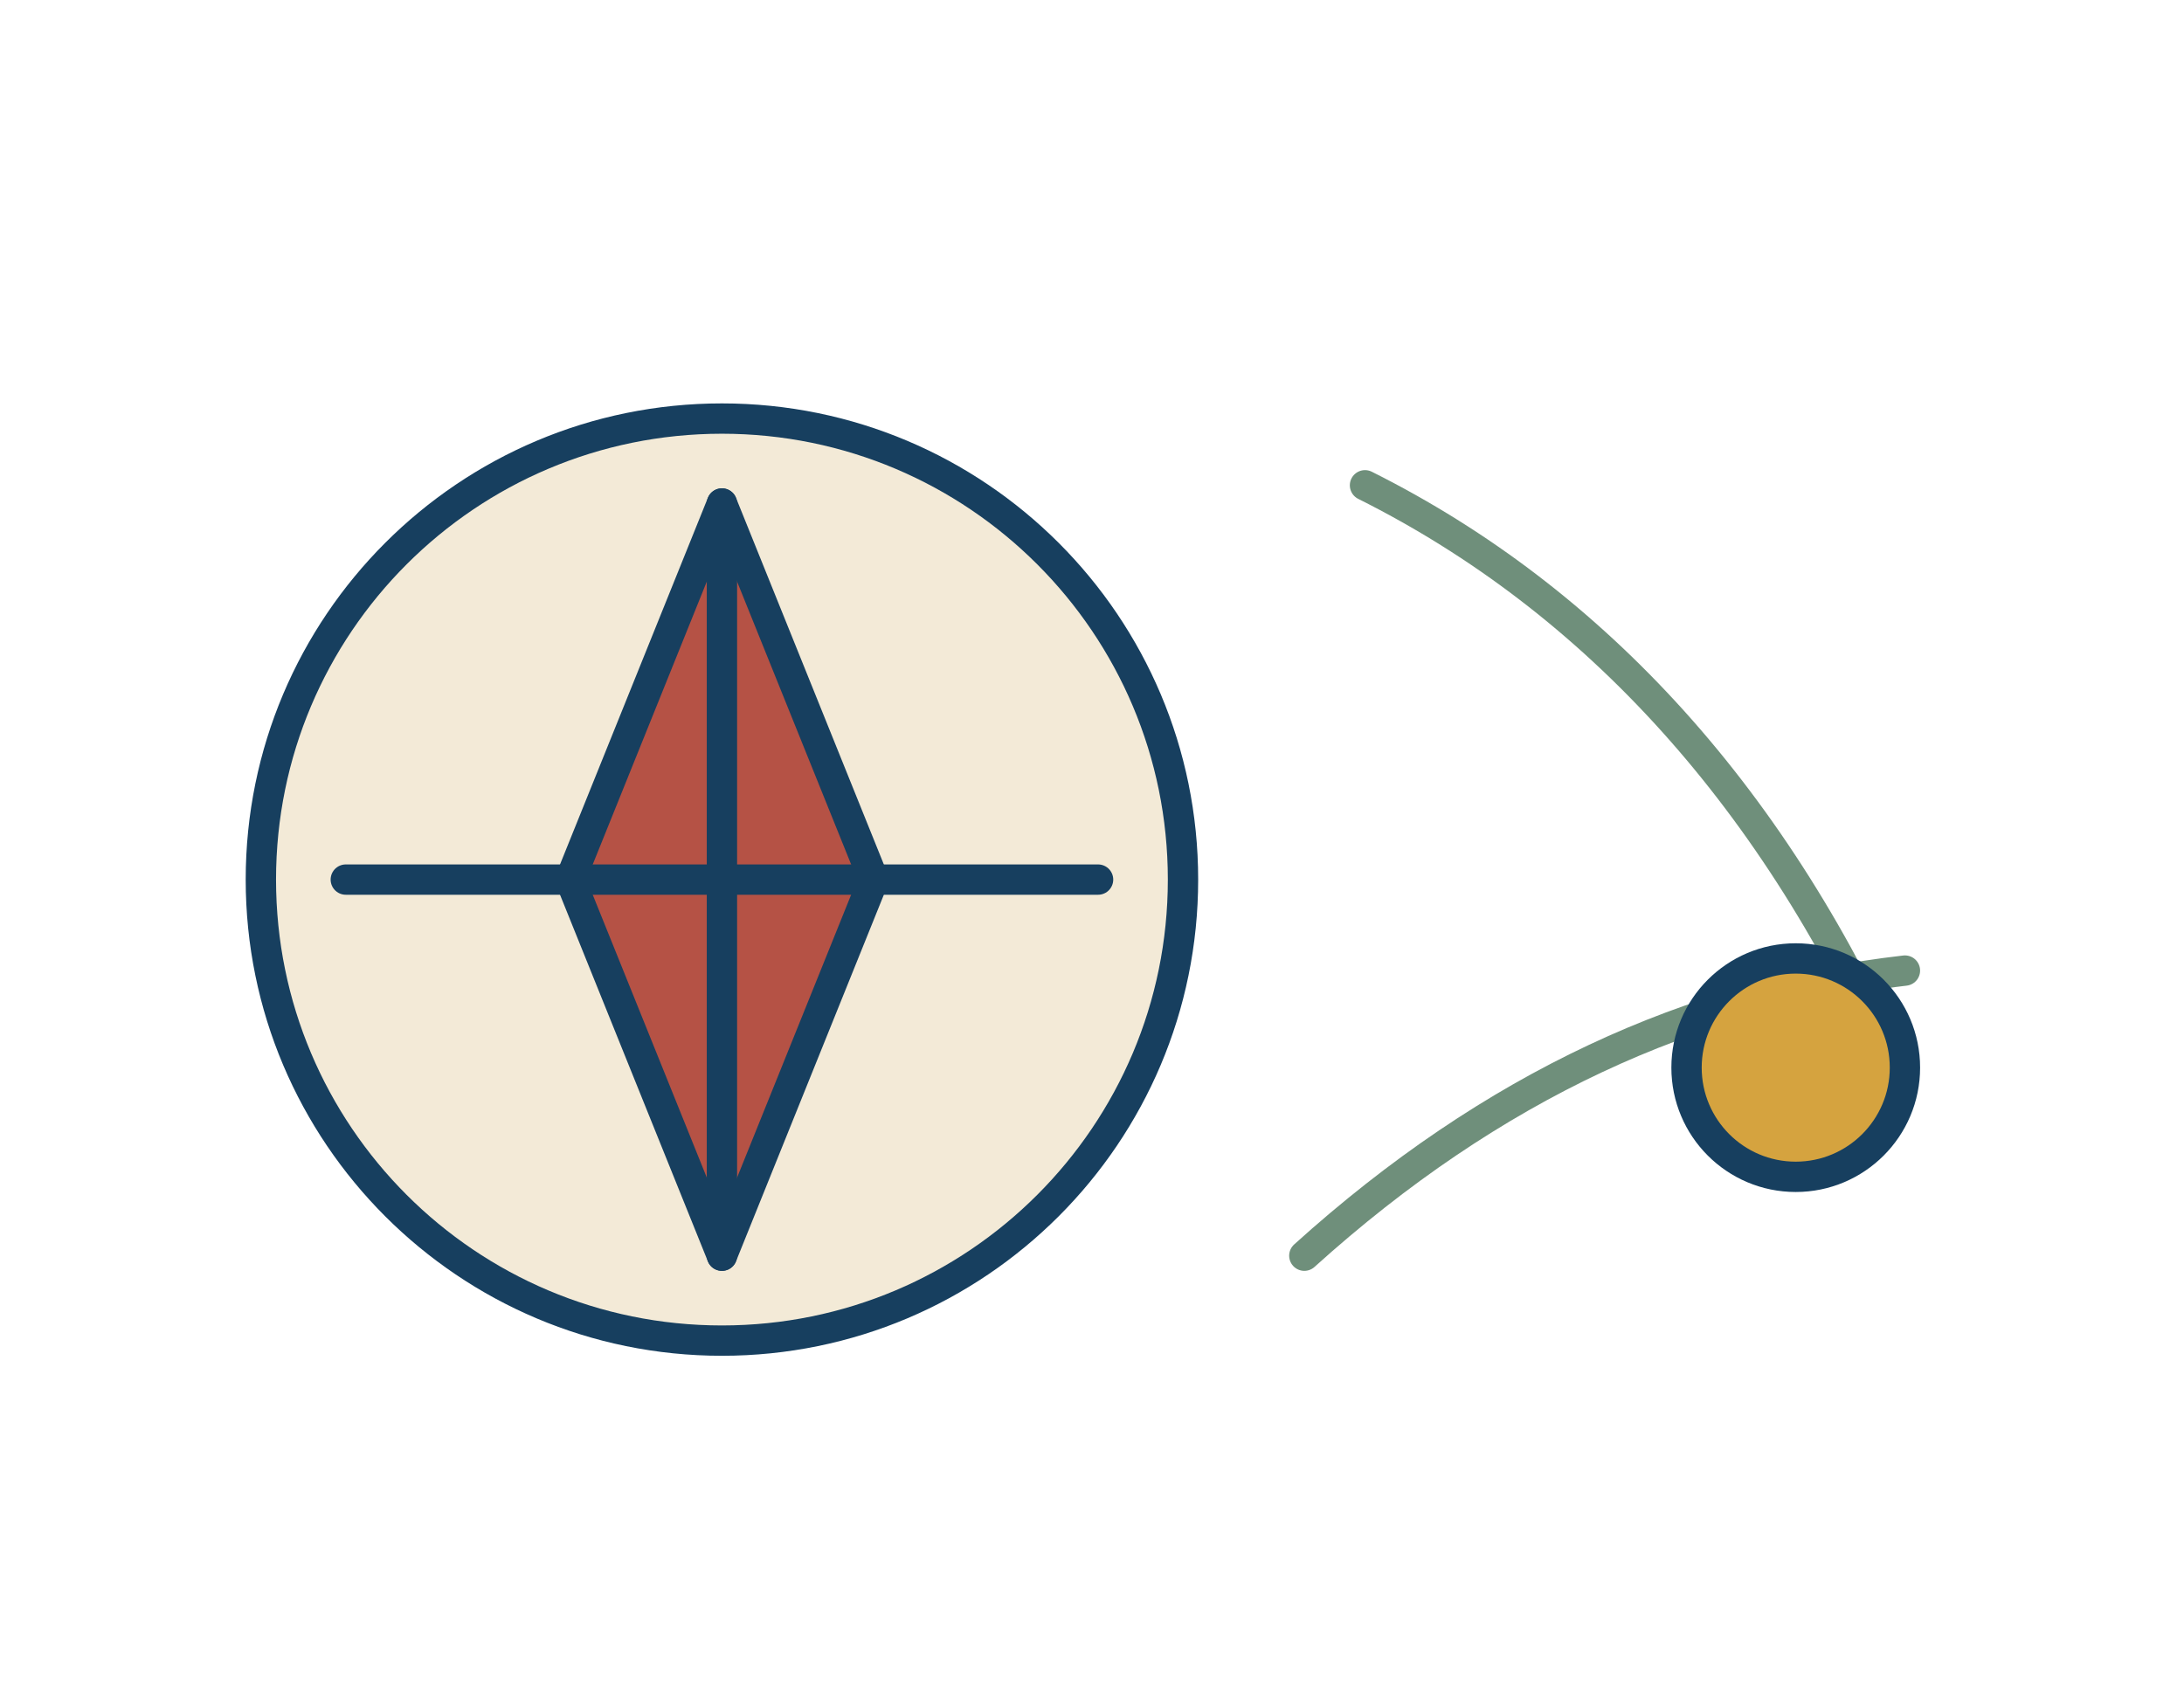
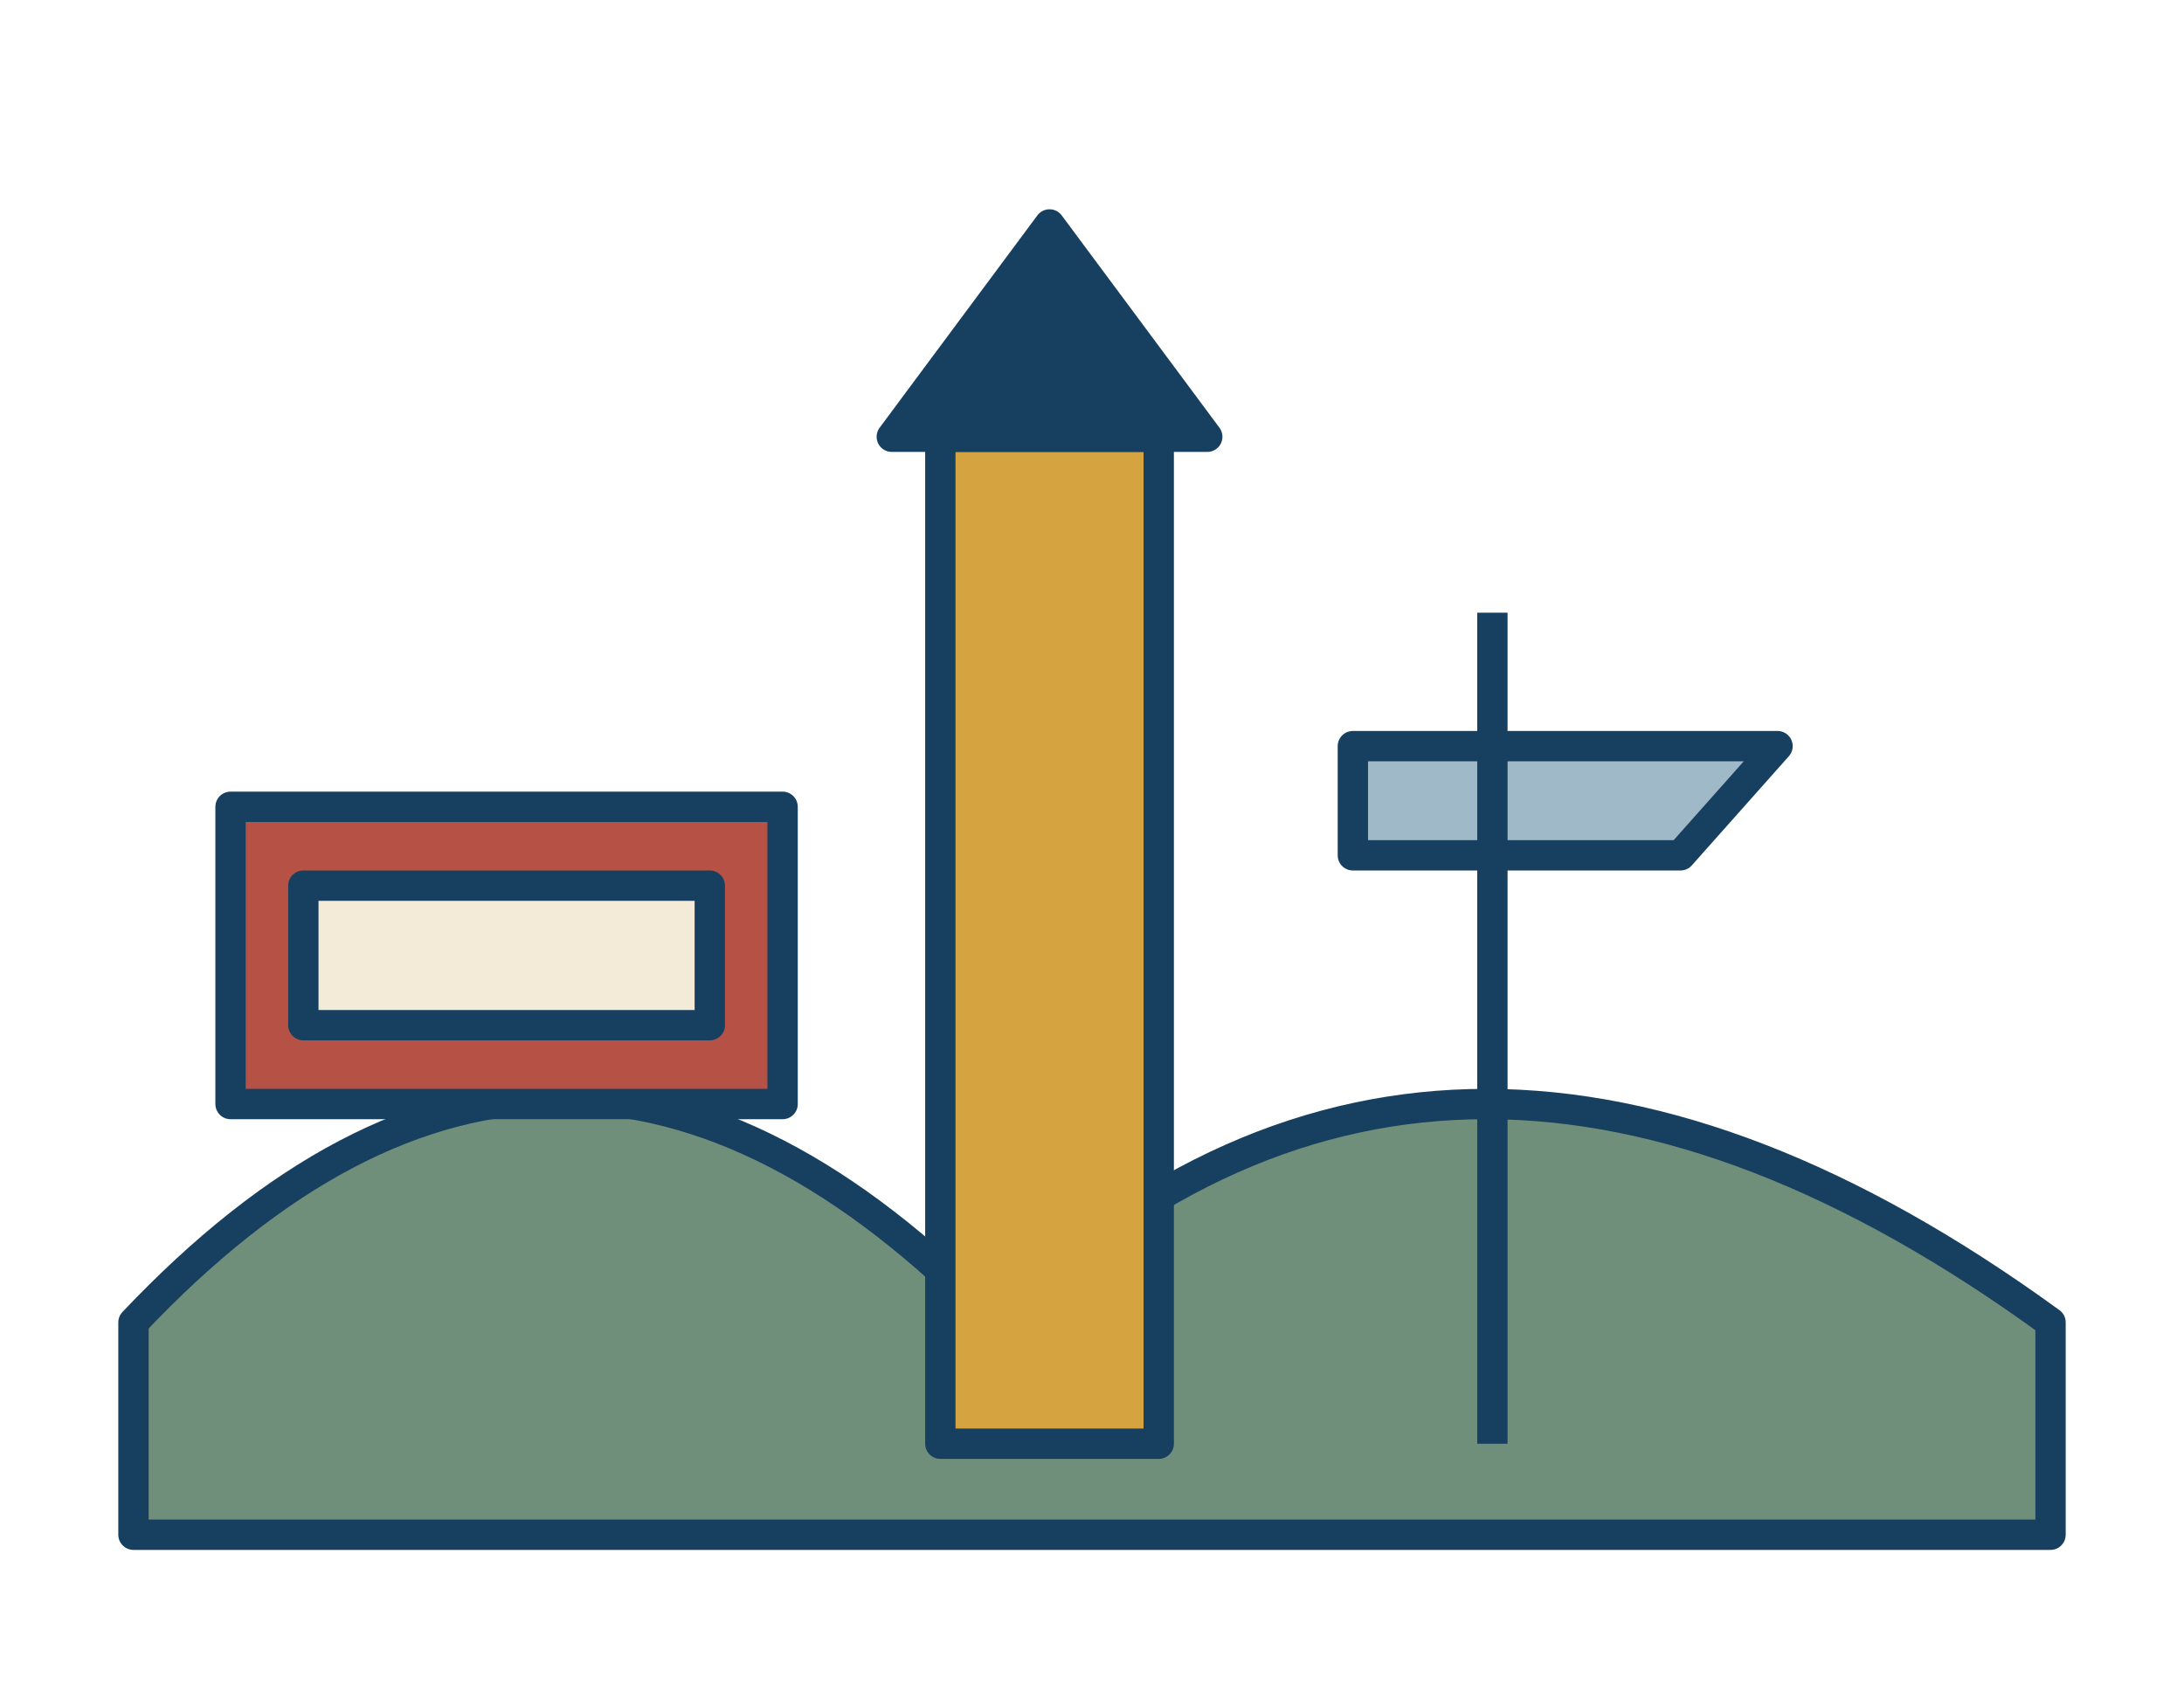
- <svg xmlns="http://www.w3.org/2000/svg" width="360" height="280" viewBox="0 0 360 280">
-   <g stroke="#173f5f" stroke-width="5" stroke-linecap="round" stroke-linejoin="round">
-     <circle cx="119" cy="145" r="76" fill="#f3ead7" />
-     <path d="M119 83l25 62-25 62-25-62z" fill="#b55245" />
-     <path d="M119 83v124M57 145h124" fill="none" />
-     <path d="M225 80c38 19 68 52 88 98M215 207c31-28 64-43 99-47" fill="none" stroke="#6f8f7b" />
-     <circle cx="296" cy="176" r="18" fill="#d5a33f" />
+ <svg xmlns="http://www.w3.org/2000/svg" viewBox="0 0 360 280">
+   <g stroke="#173f5f" stroke-width="5" stroke-linejoin="round">
+     <path fill="#6f8f7b" d="M22 218q70-74 142 0 75-72 174 0v35H22z" />
+     <path fill="#d5a33f" d="M155 72h36v166h-36z" />
+     <path fill="#173f5f" d="M147 72h52l-26-35z" />
+     <path fill="#b55245" d="M38 133h91v49H38z" />
+     <path fill="#f3ead7" d="M50 146h67v23H50z" />
+     <path d="M246 101v137M223 123h70l-16 18h-54z" fill="#9fb9c8" />
  </g>
</svg>
